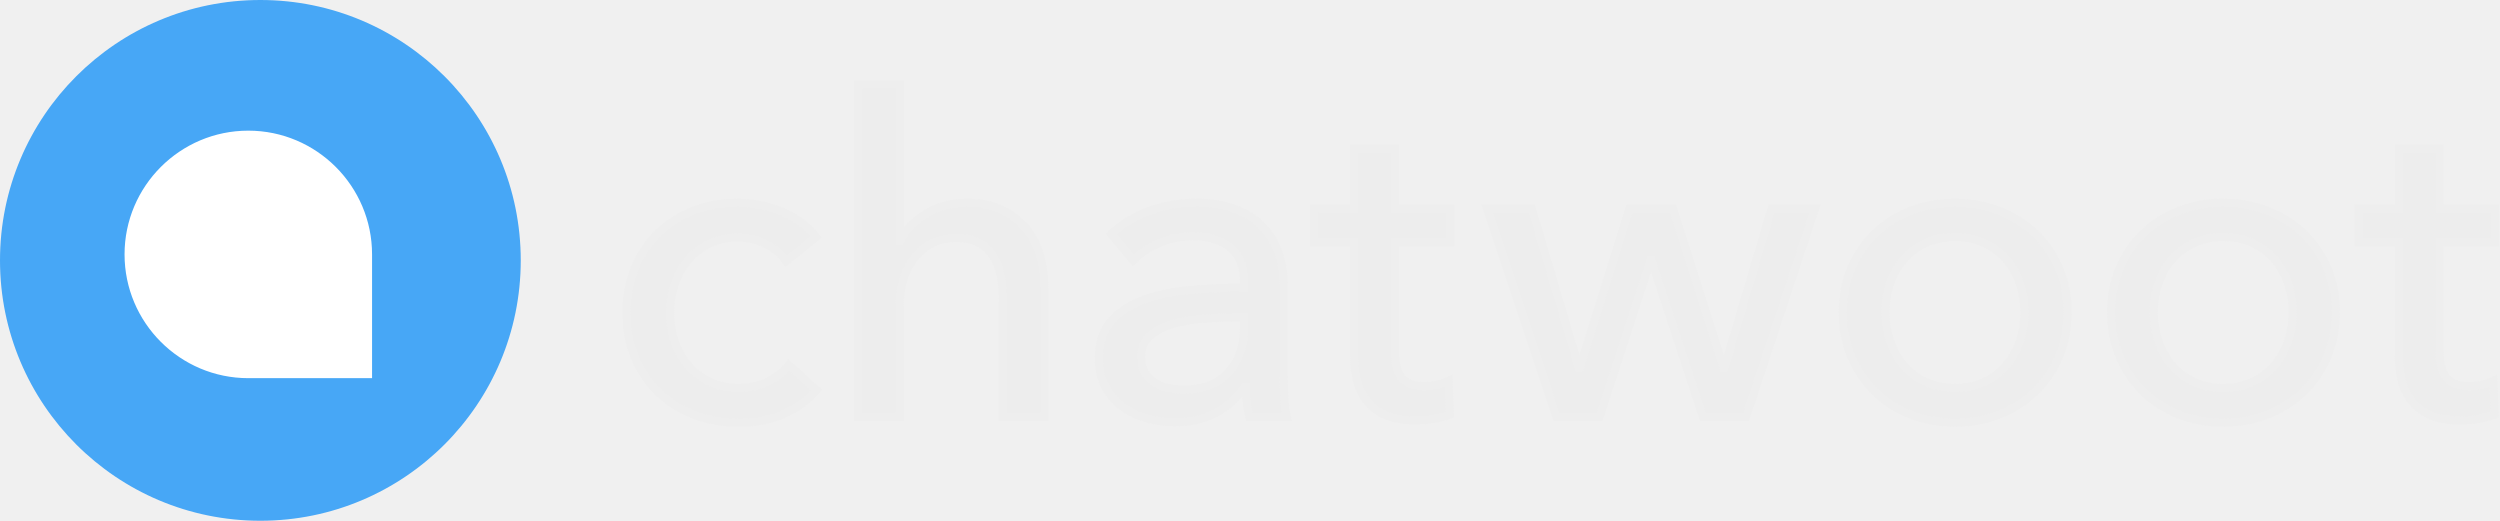
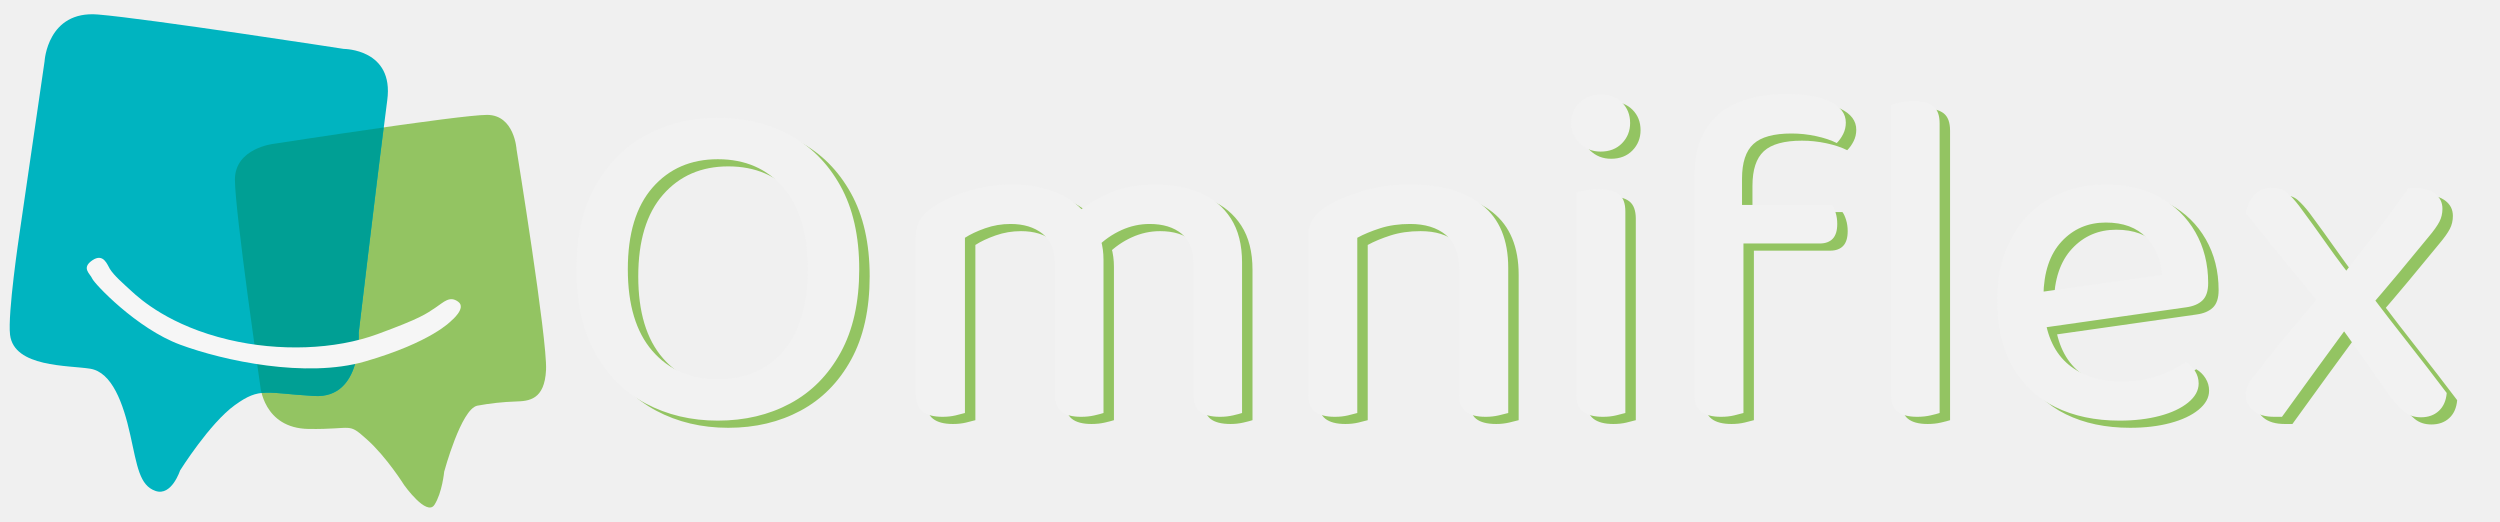
- <svg xmlns="http://www.w3.org/2000/svg" width="2458px" height="512px" viewBox="0 0 2458 512" version="1.1">
-   <g id="Page-1" stroke="none" stroke-width="1" fill="none" fill-rule="evenodd">
-     <g id="logo" fill-rule="nonzero">
-       <g id="woot-log">
-         <circle id="Oval" fill="#47A7F6" cx="256" cy="256" r="256" />
-         <path d="M362.808,368.808 L244.123,368.808 C178.699,368.808 125.457,315.562 125.457,250.122 C125.457,184.703 178.699,131.457 244.124,131.457 C309.565,131.457 362.808,184.703 362.808,250.122 L362.808,368.808 Z" id="Fill-1" stroke="#FFFFFF" stroke-width="6" fill="#FFFFFF" />
+ <svg xmlns="http://www.w3.org/2000/svg" xml:space="preserve" width="649.066mm" height="135.467mm" version="1.1" style="shape-rendering:geometricPrecision; text-rendering:geometricPrecision; image-rendering:optimizeQuality; fill-rule:evenodd; clip-rule:evenodd" viewBox="0 0 64906.56 13546.66">
+   <defs>
+     <style type="text/css">
+    
+     .fil2 {fill:#009F94;fill-rule:nonzero}
+     .fil1 {fill:#00B4C0;fill-rule:nonzero}
+     .fil0 {fill:#93C462;fill-rule:nonzero}
+     .fil4 {fill:#F2F2F2;fill-rule:nonzero}
+     .fil3 {fill:#F6F6F6;fill-rule:nonzero}
+    
+   </style>
+   </defs>
+   <g id="Camada_x0020_1">
+     <g id="_2018046932240">
+       <g>
+         <path class="fil0" d="M11532.18 12247.04c0,0 437.68,-1622.88 857.34,-1714.13 330.1,-61.24 667.63,-98.29 1002.69,-109 335.05,-10.71 748.03,-38.2 784.64,-821.78 36.62,-783.59 -766.08,-5725.96 -766.08,-5725.96 0,0 -53.05,-893.41 -766.08,-893.41 -713.02,0 -5537.62,749.36 -5537.62,749.36 0,0 -1008,109.28 -1008,930 0,820.72 656.78,5343.98 656.78,5343.98 0,0 72.69,1114.11 1258.41,1130.56 1185.71,16.44 1003.22,-181.97 1513.59,273.76 510.37,455.72 966.62,1185.71 966.62,1185.71 0,0 583.57,820.73 784.64,510.37 201.08,-310.35 253.07,-859.46 253.07,-859.46z" />
+         <path class="fil1" d="M500.44 6103.03l656.78 -4512.66c0,0 73.21,-1323.66 1386.27,-1213.84 1313.06,109.82 6383.28,893.4 6383.28,893.4 0,0 1306.69,0 1127.37,1331.61 -179.32,1331.61 -741.16,6037.94 -741.16,6037.94 0,0 103.45,1714.13 -1154.96,1641.45 -1258.4,-72.69 -1404.29,-237.15 -2061.09,237.14 -656.81,474.3 -1422.35,1697.69 -1422.35,1697.69 0,0 -219.1,674.83 -636.63,530.52 -417.52,-144.31 -474.29,-636.63 -656.78,-1459.48 -182.48,-822.85 -474.29,-1622.87 -1039.3,-1714.13 -565,-91.25 -1978.3,-31.3 -2080.71,-880.13 -66.83,-546.44 239.28,-2589.51 239.28,-2589.51z" />
+         <path class="fil2" d="M9312.98 8639.48c0,0 418.05,-3517.9 647.24,-5330.18 -1419.7,202.13 -2853.17,424.42 -2853.17,424.42 0,0 -1008,109.28 -1008,930 0,820.72 656.78,5343.99 656.78,5343.99 6.64,65.89 18.63,131.75 35.61,195.8 295.5,-34.49 650.95,36.07 1368.77,77.98 1256.24,71.06 1152.77,-1642.01 1152.77,-1642.01z" />
+         <path class="fil3" d="M2850.65 6978.41c-66.31,-106.11 -163.94,-419.11 -455.72,-218.58 -291.79,200.53 -53.06,346.43 0,474.29 53.05,127.87 1148.58,1294.48 2281.26,1714.13 1132.68,419.66 3272.8,878.03 4796.48,437.68 1740.12,-502.94 2243.58,-1057.86 2243.58,-1057.86 0,0 401.09,-328.41 181.97,-492.32 -219.12,-163.92 -367.66,0 -583.57,145.89 -261.03,174.55 -394.71,281.7 -1513.6,692.87 -1105.09,406.38 -2559.25,454.13 -3862.75,145.9 -1528.43,-360.77 -2301.95,-1057.33 -2520.53,-1258.41 -218.58,-201.07 -459.94,-408 -567.12,-583.59z" />
      </g>
-       <path d="M772.982,256.848 C768.658,250.217 762.171,244.667 753.522,240.198 C744.872,235.73 735.647,233.495 725.844,233.495 C715.177,233.495 705.735,235.513 697.518,239.55 C689.302,243.586 682.31,248.992 676.544,255.767 C670.778,262.542 666.381,270.398 663.354,279.336 C660.327,288.273 658.813,297.643 658.813,307.446 C658.813,317.248 660.327,326.618 663.354,335.555 C666.381,344.493 670.778,352.349 676.544,359.124 C682.31,365.899 689.374,371.305 697.735,375.341 C706.095,379.378 715.609,381.396 726.277,381.396 C736.656,381.396 746.098,379.378 754.603,375.341 C763.108,371.305 770.099,365.827 775.577,358.908 L802.822,383.558 C794.173,393.649 783.361,401.505 770.387,407.127 C757.414,412.749 742.71,415.56 726.277,415.56 C710.42,415.56 695.789,412.965 682.382,407.776 C668.976,402.586 657.372,395.307 647.569,385.937 C637.767,376.567 630.055,365.251 624.433,351.989 C618.811,338.727 616,323.879 616,307.446 C616,291.3 618.739,276.597 624.217,263.335 C629.695,250.073 637.335,238.685 647.137,229.171 C656.939,219.657 668.544,212.305 681.95,207.115 C695.356,201.926 709.843,199.331 725.412,199.331 C739.827,199.331 754.17,202.214 768.441,207.98 C782.713,213.746 794.028,222.107 802.389,233.063 L772.982,256.848 Z M885.421,236.09 C890.322,225.999 898.683,217.35 910.504,210.143 C922.324,202.935 935.586,199.331 950.29,199.331 C963.552,199.331 974.94,201.565 984.454,206.034 C993.968,210.503 1001.896,216.485 1008.239,223.981 C1014.582,231.477 1019.267,240.27 1022.294,250.361 C1025.321,260.452 1026.835,271.263 1026.835,282.795 L1026.835,409.938 L986.184,409.938 L986.184,296.634 C986.184,288.273 985.535,280.345 984.238,272.849 C982.94,265.353 980.562,258.722 977.102,252.956 C973.643,247.19 968.958,242.577 963.047,239.117 C957.137,235.658 949.425,233.928 939.911,233.928 C923.766,233.928 910.504,240.054 900.125,252.307 C889.746,264.56 884.556,280.921 884.556,301.391 L884.556,409.938 L843.905,409.938 L843.905,83 L884.556,83 L884.556,236.09 L885.421,236.09 Z M1223.171,277.174 C1223.171,261.893 1218.558,250.577 1209.332,243.226 C1200.106,235.874 1187.853,232.198 1172.573,232.198 C1161.041,232.198 1150.157,234.432 1139.923,238.901 C1129.688,243.37 1121.111,249.064 1114.191,255.983 L1092.568,230.036 C1102.659,220.522 1114.984,213.026 1129.544,207.548 C1144.103,202.07 1159.743,199.331 1176.465,199.331 C1191.169,199.331 1203.926,201.421 1214.738,205.602 C1225.549,209.782 1234.415,215.476 1241.334,222.684 C1248.253,229.892 1253.443,238.396 1256.902,248.199 C1260.362,258.001 1262.092,268.524 1262.092,279.768 L1262.092,369.287 C1262.092,376.206 1262.308,383.486 1262.741,391.126 C1263.173,398.766 1263.966,405.037 1265.119,409.938 L1228.36,409.938 C1226.054,400.136 1224.9,390.333 1224.9,380.531 L1223.603,380.531 C1216.107,391.487 1206.665,399.991 1195.277,406.046 C1183.889,412.1 1170.411,415.128 1154.842,415.128 C1146.77,415.128 1138.337,414.046 1129.544,411.884 C1120.75,409.722 1112.75,406.19 1105.542,401.289 C1098.334,396.388 1092.352,389.901 1087.595,381.828 C1082.838,373.756 1080.46,363.809 1080.46,351.989 C1080.46,336.42 1084.64,324.095 1093.001,315.014 C1101.362,305.932 1112.317,299.013 1125.868,294.256 C1139.418,289.499 1154.698,286.399 1171.708,284.958 C1188.718,283.516 1205.872,282.795 1223.171,282.795 L1223.171,277.174 Z M1213.224,312.203 C1203.133,312.203 1192.682,312.635 1181.871,313.5 C1171.059,314.365 1161.257,316.095 1152.464,318.689 C1143.67,321.284 1136.391,325.176 1130.625,330.366 C1124.859,335.555 1121.976,342.475 1121.976,351.124 C1121.976,357.178 1123.201,362.224 1125.651,366.26 C1128.102,370.296 1131.345,373.612 1135.382,376.206 C1139.418,378.801 1143.887,380.603 1148.788,381.612 C1153.689,382.621 1158.734,383.126 1163.924,383.126 C1182.952,383.126 1197.584,377.432 1207.818,366.044 C1218.053,354.655 1223.171,340.312 1223.171,323.014 L1223.171,312.203 L1213.224,312.203 Z M1425.993,238.252 L1371.504,238.252 L1371.504,345.069 C1371.504,357.467 1373.81,366.332 1378.423,371.666 C1383.036,376.999 1390.388,379.666 1400.478,379.666 C1404.226,379.666 1408.263,379.234 1412.587,378.369 C1416.912,377.504 1420.804,376.206 1424.264,374.477 L1425.561,407.776 C1420.66,409.506 1415.254,410.875 1409.344,411.884 C1403.433,412.893 1397.307,413.398 1390.964,413.398 C1371.648,413.398 1356.872,408.064 1346.637,397.397 C1336.402,386.729 1331.285,370.729 1331.285,349.394 L1331.285,238.252 L1291.931,238.252 L1291.931,204.953 L1331.285,204.953 L1331.285,146.139 L1371.504,146.139 L1371.504,204.953 L1425.993,204.953 L1425.993,238.252 Z M1506.078,204.953 L1552.351,361.503 L1553.216,361.503 L1602.083,204.953 L1644.897,204.953 L1694.629,361.503 L1695.494,361.503 L1741.767,204.953 L1784.581,204.953 L1716.685,409.938 L1674.304,409.938 L1623.706,255.983 L1622.841,255.983 L1572.676,409.938 L1530.295,409.938 L1461.967,204.953 L1506.078,204.953 Z M2032.811,307.013 C2032.811,322.87 2030,337.429 2024.378,350.691 C2018.756,363.953 2010.972,375.413 2001.026,385.072 C1991.079,394.73 1979.331,402.226 1965.78,407.56 C1952.23,412.893 1937.671,415.56 1922.102,415.56 C1906.534,415.56 1891.974,412.893 1878.424,407.56 C1864.873,402.226 1853.197,394.73 1843.395,385.072 C1833.592,375.413 1825.88,363.953 1820.258,350.691 C1814.636,337.429 1811.825,322.87 1811.825,307.013 C1811.825,291.156 1814.636,276.669 1820.258,263.551 C1825.88,250.433 1833.592,239.117 1843.395,229.603 C1853.197,220.089 1864.873,212.665 1878.424,207.332 C1891.974,201.998 1906.534,199.331 1922.102,199.331 C1937.671,199.331 1952.23,201.998 1965.78,207.332 C1979.331,212.665 1991.079,220.089 2001.026,229.603 C2010.972,239.117 2018.756,250.433 2024.378,263.551 C2030,276.669 2032.811,291.156 2032.811,307.013 Z M1990.43,307.013 C1990.43,297.211 1988.917,287.841 1985.89,278.903 C1982.862,269.966 1978.466,262.11 1972.7,255.334 C1966.934,248.559 1959.798,243.154 1951.293,239.117 C1942.788,235.081 1933.058,233.063 1922.102,233.063 C1911.146,233.063 1901.416,235.081 1892.911,239.117 C1884.406,243.154 1877.271,248.559 1871.505,255.334 C1865.738,262.11 1861.342,269.966 1858.315,278.903 C1855.287,287.841 1853.774,297.211 1853.774,307.013 C1853.774,316.816 1855.287,326.185 1858.315,335.123 C1861.342,344.06 1865.738,351.989 1871.505,358.908 C1877.271,365.827 1884.406,371.305 1892.911,375.341 C1901.416,379.378 1911.146,381.396 1922.102,381.396 C1933.058,381.396 1942.788,379.378 1951.293,375.341 C1959.798,371.305 1966.934,365.827 1972.7,358.908 C1978.466,351.989 1982.862,344.06 1985.89,335.123 C1988.917,326.185 1990.43,316.816 1990.43,307.013 Z M2296.611,307.013 C2296.611,322.87 2293.8,337.429 2288.178,350.691 C2282.556,363.953 2274.771,375.413 2264.825,385.072 C2254.878,394.73 2243.13,402.226 2229.58,407.56 C2216.029,412.893 2201.47,415.56 2185.901,415.56 C2170.333,415.56 2155.774,412.893 2142.223,407.56 C2128.673,402.226 2116.996,394.73 2107.194,385.072 C2097.392,375.413 2089.68,363.953 2084.058,350.691 C2078.436,337.429 2075.625,322.87 2075.625,307.013 C2075.625,291.156 2078.436,276.669 2084.058,263.551 C2089.68,250.433 2097.392,239.117 2107.194,229.603 C2116.996,220.089 2128.673,212.665 2142.223,207.332 C2155.774,201.998 2170.333,199.331 2185.901,199.331 C2201.47,199.331 2216.029,201.998 2229.58,207.332 C2243.13,212.665 2254.878,220.089 2264.825,229.603 C2274.771,239.117 2282.556,250.433 2288.178,263.551 C2293.8,276.669 2296.611,291.156 2296.611,307.013 Z M2254.23,307.013 C2254.23,297.211 2252.716,287.841 2249.689,278.903 C2246.662,269.966 2242.265,262.11 2236.499,255.334 C2230.733,248.559 2223.597,243.154 2215.092,239.117 C2206.587,235.081 2196.857,233.063 2185.901,233.063 C2174.946,233.063 2165.215,235.081 2156.71,239.117 C2148.205,243.154 2141.07,248.559 2135.304,255.334 C2129.538,262.11 2125.141,269.966 2122.114,278.903 C2119.087,287.841 2117.573,297.211 2117.573,307.013 C2117.573,316.816 2119.087,326.185 2122.114,335.123 C2125.141,344.06 2129.538,351.989 2135.304,358.908 C2141.07,365.827 2148.205,371.305 2156.71,375.341 C2165.215,379.378 2174.946,381.396 2185.901,381.396 C2196.857,381.396 2206.587,379.378 2215.092,375.341 C2223.597,371.305 2230.733,365.827 2236.499,358.908 C2242.265,351.989 2246.662,344.06 2249.689,335.123 C2252.716,326.185 2254.23,316.816 2254.23,307.013 Z M2453.16,238.252 L2398.671,238.252 L2398.671,345.069 C2398.671,357.467 2400.977,366.332 2405.59,371.666 C2410.203,376.999 2417.554,379.666 2427.645,379.666 C2431.393,379.666 2435.429,379.234 2439.754,378.369 C2444.079,377.504 2447.971,376.206 2451.43,374.477 L2452.728,407.776 C2447.827,409.506 2442.421,410.875 2436.511,411.884 C2430.6,412.893 2424.474,413.398 2418.131,413.398 C2398.815,413.398 2384.039,408.064 2373.804,397.397 C2363.569,386.729 2358.452,370.729 2358.452,349.394 L2358.452,238.252 L2319.098,238.252 L2319.098,204.953 L2358.452,204.953 L2358.452,146.139 L2398.671,146.139 L2398.671,204.953 L2453.16,204.953 L2453.16,238.252 Z" id="chatwoot" stroke="#EEEEEE" stroke-width="8" fill="#EDEDED" />
+       <g>
+         <path class="fil0" d="M22578.83 7175.52l0 0c0,857.11 -160.71,1578.25 -482.13,2163.39 -321.42,585.15 -758.21,1026.07 -1310.39,1322.76 -552.18,296.69 -1178.54,445.04 -1879.06,445.04 -692.29,0 -1316.58,-148.35 -1872.88,-445.04 -556.31,-296.69 -995.16,-737.61 -1316.58,-1322.76 -321.42,-585.14 -482.13,-1306.28 -482.13,-2163.39 0,-857.12 164.83,-1578.25 494.49,-2163.39 329.66,-585.15 770.58,-1026.07 1322.76,-1322.76 552.18,-296.7 1170.29,-445.04 1854.34,-445.04 692.28,0 1314.51,148.34 1866.69,445.04 552.18,296.69 991.04,737.61 1316.58,1322.76 325.54,585.14 488.31,1306.27 488.31,2163.39zm-1335.12 0l0 0c0,-923.05 -212.22,-1629.76 -636.66,-2120.13 -424.43,-490.36 -991.04,-735.55 -1699.8,-735.55 -700.53,0 -1265.07,245.19 -1693.63,735.55 -428.56,490.37 -642.84,1197.08 -642.84,2120.13 0,923.05 212.22,1629.75 636.66,2120.12 424.43,490.37 991.04,735.56 1699.81,735.56 717,0 1285.67,-245.19 1705.98,-735.56 420.32,-490.37 630.48,-1197.07 630.48,-2120.12zm7676.95 -247.25l0 1421.66 -1260.95 0 0 -1285.67c0,-370.87 -107.14,-640.78 -321.42,-809.73 -214.28,-168.95 -490.37,-253.42 -828.27,-253.42 -230.76,0 -451.22,37.08 -661.38,111.26 -210.16,74.17 -385.29,156.58 -525.39,247.24l0 1990.32 -1273.32 0 0 -2015.04c0,-181.32 39.15,-333.78 117.45,-457.41 78.29,-123.62 203.97,-239 377.04,-346.14 230.77,-156.59 527.46,-288.45 890.09,-395.59 362.62,-107.14 729.37,-160.71 1100.23,-160.71 412.08,0 782.95,63.87 1112.61,191.62 329.66,127.74 589.26,306.99 778.82,537.75 57.69,49.45 107.14,96.84 148.34,142.17 41.21,45.33 78.3,100.96 111.26,166.89 65.94,115.38 121.57,251.36 166.89,407.95 45.33,156.59 68,325.54 68,506.85zm3597.41 74.18l0 1347.48 -1260.95 0 0 -1285.67c0,-370.87 -103.02,-640.78 -309.06,-809.73 -206.03,-168.95 -482.12,-253.42 -828.27,-253.42 -255.48,0 -500.67,53.57 -735.55,160.71 -234.88,107.13 -442.98,251.36 -624.29,432.67l-593.39 -828.27c239,-214.28 531.58,-399.71 877.72,-556.3 346.14,-156.59 749.98,-234.88 1211.5,-234.88 436.8,0 826.21,72.11 1168.23,216.34 342.02,144.23 609.87,366.75 803.55,667.56 193.67,300.81 290.51,681.98 290.51,1143.51zm-8468.14 717.01l1273.32 0 0 3189.46c-57.7,16.48 -138.05,37.08 -241.07,61.81 -103.02,24.72 -216.34,37.08 -339.96,37.08 -230.76,0 -403.83,-45.32 -519.21,-135.98 -115.38,-90.66 -173.08,-239 -173.08,-445.04l0 -2707.33zm3609.78 0l1260.95 0 0 3189.46c-49.45,16.48 -127.75,37.08 -234.89,61.81 -107.13,24.72 -222.52,37.08 -346.14,37.08 -230.76,0 -401.77,-45.32 -513.03,-135.98 -111.26,-90.66 -166.89,-239 -166.89,-445.04l0 -2707.33zm3597.41 0l1260.95 0 0 3189.46c-49.45,16.48 -127.74,37.08 -234.88,61.81 -107.14,24.72 -218.4,37.08 -333.78,37.08 -239.01,0 -414.14,-45.32 -525.4,-135.98 -111.26,-90.66 -166.89,-239 -166.89,-445.04l0 -2707.33zm8171.45 -581.03l0 1223.86 -1273.32 0 0 -1174.41c0,-412.07 -115.38,-712.89 -346.14,-902.44 -230.76,-189.56 -539.82,-284.33 -927.17,-284.33 -288.45,0 -548.06,37.08 -778.82,111.26 -230.76,74.17 -428.55,156.58 -593.38,247.24l0 2002.68 -1273.32 0 0 -2027.4c0,-189.56 39.15,-344.09 117.45,-463.59 78.29,-119.5 203.97,-232.82 377.04,-339.96 230.77,-140.1 531.58,-267.85 902.45,-383.23 370.86,-115.38 787.06,-173.07 1248.58,-173.07 799.43,0 1423.72,179.25 1872.88,537.76 449.16,358.5 673.75,900.38 673.75,1625.63zm-5192.15 581.03l1273.32 0 0 3189.46c-57.7,16.48 -138.05,37.08 -241.07,61.81 -103.02,24.72 -216.34,37.08 -339.96,37.08 -230.76,0 -403.83,-45.32 -519.21,-135.98 -115.38,-90.66 -173.08,-239 -173.08,-445.04l0 -2707.33zm3918.83 0l1273.32 0 0 3189.46c-57.7,16.48 -140.11,37.08 -247.25,61.81 -107.14,24.72 -218.4,37.08 -333.78,37.08 -239,0 -414.13,-45.32 -525.4,-135.98 -111.26,-90.66 -166.89,-239 -166.89,-445.04l0 -2707.33zm2905.13 -4339.15l0 0c0,-214.28 74.17,-391.47 222.52,-531.57 148.35,-140.11 329.66,-210.16 543.94,-210.16 230.76,0 416.2,70.05 556.3,210.16 140.11,140.1 210.16,317.29 210.16,531.57 0,206.04 -70.05,381.17 -210.16,525.4 -140.1,144.22 -325.54,216.34 -556.3,216.34 -214.28,0 -395.59,-72.12 -543.94,-216.34 -148.35,-144.23 -222.52,-319.36 -222.52,-525.4zm135.99 4289.7l1273.31 0 0 3238.91c-57.69,16.48 -138.05,37.08 -241.07,61.81 -103.02,24.72 -216.34,37.08 -339.96,37.08 -230.76,0 -403.83,-45.32 -519.21,-135.98 -115.38,-90.66 -173.07,-239 -173.07,-445.04l0 -2756.78zm1273.31 630.47l-1273.31 0 0 -3115.28c57.69,-16.48 140.1,-35.03 247.24,-55.63 107.14,-20.61 222.52,-30.91 346.14,-30.91 230.77,0 401.78,43.27 513.04,129.81 111.26,86.53 166.89,236.94 166.89,451.22l0 2620.79zm2818.58 -1792.52l0 -1001.34 2546.63 0c32.96,41.2 63.87,107.14 92.71,197.79 28.85,90.66 43.27,189.56 43.27,296.7 0,173.07 -39.15,300.81 -117.44,383.23 -78.29,82.41 -191.61,123.62 -339.96,123.62l-2225.21 0zm210.16 -1681.27l0 1520.56 -1236.22 0 0 -1582.37c0,-502.73 98.9,-910.68 296.69,-1223.86 197.8,-313.18 473.89,-543.94 828.27,-692.28 354.39,-148.35 766.46,-222.53 1236.23,-222.53 502.73,0 890.08,65.94 1162.05,197.8 271.97,131.86 407.95,313.18 407.95,543.94 0,107.14 -22.66,206.04 -67.99,296.69 -45.33,90.66 -100.96,168.95 -166.89,234.89 -148.35,-74.18 -327.6,-133.93 -537.76,-179.26 -210.16,-45.33 -422.38,-67.99 -636.65,-67.99 -461.53,0 -791.19,90.66 -988.98,271.97 -197.8,181.31 -296.7,482.13 -296.7,902.44zm-1236.22 1038.43l1273.31 0 0 5043.8c-57.69,16.48 -138.05,37.08 -241.06,61.81 -103.02,24.72 -216.34,37.08 -339.97,37.08 -230.76,0 -403.83,-45.32 -519.21,-135.98 -115.38,-90.66 -173.07,-239 -173.07,-445.04l0 -4561.67zm5105.6 1804.89l1260.95 111.26 0 3127.65c-49.45,16.48 -127.74,37.08 -234.88,61.81 -107.14,24.72 -222.52,37.08 -346.14,37.08 -230.76,0 -401.78,-45.32 -513.04,-135.98 -111.26,-90.66 -166.89,-239 -166.89,-445.04l0 -2756.78zm1260.95 741.73l-1260.95 -111.26 0 -5389.93c49.45,-16.49 127.75,-37.09 234.89,-61.81 107.14,-24.73 218.4,-37.09 333.78,-37.09 239,0 414.13,43.27 525.39,129.8 111.26,86.54 166.89,236.94 166.89,451.22l0 5019.07zm2324.1 333.78l-61.81 -927.16 3510.88 -494.49c-24.73,-387.35 -160.71,-710.83 -407.96,-970.44 -247.24,-259.61 -597.51,-389.41 -1050.79,-389.41 -461.52,0 -844.75,164.83 -1149.69,494.49 -304.93,329.66 -461.52,799.42 -469.76,1409.29l24.72 469.77c65.93,585.15 276.09,1024.01 630.48,1316.58 354.38,292.57 820.03,438.86 1396.93,438.86 346.14,0 663.44,-53.57 951.89,-160.71 288.45,-107.14 519.22,-222.52 692.29,-346.14 98.9,57.69 179.25,135.98 241.06,234.88 61.81,98.9 92.72,206.04 92.72,321.42 0,181.31 -90.66,346.14 -271.97,494.49 -181.31,148.34 -426.5,263.72 -735.55,346.14 -309.06,82.41 -657.26,123.62 -1044.61,123.62 -634.6,0 -1190.9,-117.44 -1668.91,-352.32 -478,-234.89 -848.87,-585.15 -1112.6,-1050.79 -263.73,-465.65 -395.59,-1036.37 -395.59,-1712.17 0,-486.25 72.11,-916.87 216.34,-1291.86 144.23,-374.99 344.08,-690.22 599.57,-945.71 255.48,-255.48 556.3,-449.16 902.44,-581.02 346.14,-131.87 717.01,-197.8 1112.6,-197.8 519.22,0 978.68,109.2 1378.39,327.6 399.72,218.4 710.83,521.27 933.35,908.62 222.52,387.35 333.78,828.27 333.78,1322.76 0,206.04 -49.45,356.45 -148.34,451.23 -98.9,94.77 -239.01,154.52 -420.32,179.25l-4079.54 581.02zm7788.21 -1186.77l234.88 -74.17c329.66,-420.32 638.72,-817.97 927.17,-1192.96 288.45,-374.99 585.14,-780.88 890.08,-1217.68 41.21,-8.24 72.11,-12.36 92.72,-12.36 20.6,0 43.26,0 67.99,0 222.52,0 399.71,49.44 531.57,148.34 131.87,98.9 197.8,230.76 197.8,395.59 0,123.63 -26.78,236.95 -80.35,339.97 -53.57,103.01 -146.29,232.82 -278.15,389.41 -255.49,313.17 -519.22,632.53 -791.19,958.07 -271.97,325.54 -539.82,640.78 -803.54,945.71l-395.6 271.97c-296.69,403.83 -599.56,817.97 -908.62,1242.41 -309.06,424.43 -611.93,842.69 -908.62,1254.76 -16.49,0 -47.39,0 -92.72,0 -45.33,0 -80.36,0 -105.08,0 -239,0 -422.38,-53.57 -550.12,-160.71 -127.74,-107.14 -191.61,-239 -191.61,-395.59 0,-98.9 22.66,-193.67 67.99,-284.33 45.33,-90.66 138.04,-218.4 278.15,-383.23 288.45,-379.11 589.26,-752.03 902.44,-1118.78 313.18,-366.75 618.11,-735.55 914.81,-1106.42zm766.46 61.81l284.33 173.07c329.66,436.8 663.44,869.48 1001.34,1298.04 337.9,428.55 671.68,861.23 1001.34,1298.03 -16.48,197.8 -84.47,352.33 -203.98,463.59 -119.5,111.26 -274.03,166.89 -463.58,166.89 -173.07,0 -317.3,-47.39 -432.68,-142.17 -115.38,-94.78 -239,-228.7 -370.87,-401.77 -230.76,-329.66 -473.88,-675.81 -729.37,-1038.43 -255.48,-362.63 -502.73,-704.65 -741.73,-1026.07l-284.33 -247.24c-354.39,-428.56 -692.29,-840.63 -1013.71,-1236.23 -321.42,-395.59 -646.96,-799.42 -976.61,-1211.5 41.2,-206.03 119.5,-366.74 234.88,-482.12 115.38,-115.38 259.6,-173.07 432.68,-173.07 173.07,0 309.05,43.26 407.95,129.8 98.9,86.54 201.92,199.86 309.06,339.96 239,321.42 486.24,663.44 741.73,1026.07 255.49,362.62 523.34,717.01 803.55,1063.15z" />
+         <path class="fil4" d="M22307.79 6989.26l0 0c0,857.11 -160.71,1578.25 -482.13,2163.39 -321.42,585.15 -758.21,1026.07 -1310.39,1322.76 -552.18,296.69 -1178.54,445.04 -1879.06,445.04 -692.29,0 -1316.58,-148.35 -1872.88,-445.04 -556.31,-296.69 -995.16,-737.61 -1316.58,-1322.76 -321.42,-585.14 -482.13,-1306.28 -482.13,-2163.39 0,-857.12 164.83,-1578.25 494.49,-2163.39 329.66,-585.15 770.58,-1026.07 1322.76,-1322.76 552.18,-296.7 1170.29,-445.04 1854.34,-445.04 692.28,0 1314.51,148.34 1866.69,445.04 552.18,296.69 991.04,737.61 1316.58,1322.76 325.54,585.14 488.31,1306.27 488.31,2163.39zm-1335.12 0l0 0c0,-923.05 -212.22,-1629.76 -636.66,-2120.13 -424.43,-490.36 -991.04,-735.55 -1699.8,-735.55 -700.53,0 -1265.07,245.19 -1693.63,735.55 -428.56,490.37 -642.84,1197.08 -642.84,2120.13 0,923.05 212.22,1629.75 636.66,2120.12 424.43,490.37 991.04,735.56 1699.81,735.56 717,0 1285.67,-245.19 1705.98,-735.56 420.32,-490.37 630.48,-1197.07 630.48,-2120.12zm7676.95 -247.25l0 1421.66 -1260.95 0 0 -1285.67c0,-370.87 -107.14,-640.78 -321.42,-809.73 -214.28,-168.95 -490.37,-253.42 -828.27,-253.42 -230.76,0 -451.22,37.08 -661.38,111.26 -210.16,74.17 -385.29,156.58 -525.39,247.24l0 1990.32 -1273.32 0 0 -2015.04c0,-181.32 39.15,-333.78 117.45,-457.41 78.29,-123.62 203.97,-239 377.04,-346.14 230.77,-156.59 527.46,-288.45 890.09,-395.59 362.62,-107.14 729.37,-160.71 1100.23,-160.71 412.08,0 782.95,63.87 1112.61,191.62 329.66,127.74 589.26,306.99 778.82,537.75 57.69,49.45 107.14,96.84 148.34,142.17 41.21,45.33 78.3,100.96 111.26,166.89 65.94,115.38 121.57,251.36 166.89,407.95 45.33,156.59 68,325.54 68,506.85zm3597.41 74.18l0 1347.48 -1260.95 0 0 -1285.67c0,-370.87 -103.02,-640.78 -309.06,-809.73 -206.03,-168.95 -482.12,-253.42 -828.27,-253.42 -255.48,0 -500.67,53.57 -735.55,160.71 -234.88,107.13 -442.98,251.36 -624.29,432.67l-593.39 -828.27c239,-214.28 531.58,-399.71 877.72,-556.3 346.14,-156.59 749.98,-234.88 1211.5,-234.88 436.8,0 826.21,72.11 1168.23,216.34 342.02,144.23 609.87,366.75 803.55,667.56 193.67,300.81 290.51,681.98 290.51,1143.51zm-8468.14 717.01l1273.32 0 0 3189.46c-57.7,16.48 -138.05,37.08 -241.07,61.81 -103.02,24.72 -216.34,37.08 -339.96,37.08 -230.76,0 -403.83,-45.32 -519.21,-135.98 -115.38,-90.66 -173.08,-239 -173.08,-445.04l0 -2707.33zm3609.78 0l1260.95 0 0 3189.46c-49.45,16.48 -127.75,37.08 -234.89,61.81 -107.13,24.72 -222.52,37.08 -346.14,37.08 -230.76,0 -401.77,-45.32 -513.03,-135.98 -111.26,-90.66 -166.89,-239 -166.89,-445.04l0 -2707.33zm3597.41 0l1260.95 0 0 3189.46c-49.45,16.48 -127.74,37.08 -234.88,61.81 -107.14,24.72 -218.4,37.08 -333.78,37.08 -239.01,0 -414.14,-45.32 -525.4,-135.98 -111.26,-90.66 -166.89,-239 -166.89,-445.04l0 -2707.33zm8171.45 -581.03l0 1223.86 -1273.32 0 0 -1174.41c0,-412.07 -115.38,-712.89 -346.14,-902.44 -230.76,-189.56 -539.82,-284.33 -927.17,-284.33 -288.45,0 -548.06,37.08 -778.82,111.26 -230.76,74.17 -428.55,156.58 -593.38,247.24l0 2002.68 -1273.32 0 0 -2027.4c0,-189.56 39.15,-344.09 117.45,-463.59 78.29,-119.5 203.97,-232.82 377.04,-339.96 230.77,-140.1 531.58,-267.85 902.45,-383.23 370.86,-115.38 787.06,-173.07 1248.58,-173.07 799.43,0 1423.72,179.25 1872.88,537.76 449.16,358.5 673.75,900.38 673.75,1625.63zm-5192.15 581.03l1273.32 0 0 3189.46c-57.7,16.48 -138.05,37.08 -241.07,61.81 -103.02,24.72 -216.34,37.08 -339.96,37.08 -230.76,0 -403.83,-45.32 -519.21,-135.98 -115.38,-90.66 -173.08,-239 -173.08,-445.04l0 -2707.33zm3918.83 0l1273.32 0 0 3189.46c-57.7,16.48 -140.11,37.08 -247.25,61.81 -107.14,24.72 -218.4,37.08 -333.78,37.08 -239,0 -414.13,-45.32 -525.4,-135.98 -111.26,-90.66 -166.89,-239 -166.89,-445.04l0 -2707.33zm2905.13 -4339.15l0 0c0,-214.28 74.17,-391.47 222.52,-531.57 148.35,-140.11 329.66,-210.16 543.94,-210.16 230.76,0 416.2,70.05 556.3,210.16 140.11,140.1 210.16,317.29 210.16,531.57 0,206.04 -70.05,381.17 -210.16,525.4 -140.1,144.22 -325.54,216.34 -556.3,216.34 -214.28,0 -395.59,-72.12 -543.94,-216.34 -148.35,-144.23 -222.52,-319.36 -222.52,-525.4zm135.99 4289.7l1273.31 0 0 3238.91c-57.69,16.48 -138.05,37.08 -241.07,61.81 -103.02,24.72 -216.34,37.08 -339.96,37.08 -230.76,0 -403.83,-45.32 -519.21,-135.98 -115.38,-90.66 -173.07,-239 -173.07,-445.04l0 -2756.78zm1273.31 630.47l-1273.31 0 0 -3115.28c57.69,-16.48 140.1,-35.03 247.24,-55.63 107.14,-20.61 222.52,-30.91 346.14,-30.91 230.77,0 401.78,43.27 513.04,129.81 111.26,86.53 166.89,236.94 166.89,451.22l0 2620.79zm2818.58 -1792.52l0 -1001.34 2546.63 0c32.96,41.2 63.87,107.14 92.71,197.79 28.85,90.66 43.27,189.56 43.27,296.7 0,173.07 -39.15,300.81 -117.44,383.23 -78.29,82.41 -191.61,123.62 -339.96,123.62l-2225.21 0zm210.16 -1681.27l0 1520.56 -1236.22 0 0 -1582.37c0,-502.73 98.9,-910.68 296.69,-1223.86 197.8,-313.18 473.89,-543.94 828.27,-692.28 354.39,-148.35 766.46,-222.53 1236.23,-222.53 502.73,0 890.08,65.94 1162.05,197.8 271.97,131.86 407.95,313.18 407.95,543.94 0,107.14 -22.66,206.04 -67.99,296.69 -45.33,90.66 -100.96,168.95 -166.89,234.89 -148.35,-74.18 -327.6,-133.93 -537.76,-179.26 -210.16,-45.33 -422.38,-67.99 -636.65,-67.99 -461.53,0 -791.19,90.66 -988.98,271.97 -197.8,181.31 -296.7,482.13 -296.7,902.44zm-1236.22 1038.43l1273.31 0 0 5043.8c-57.69,16.48 -138.05,37.08 -241.06,61.81 -103.02,24.72 -216.34,37.08 -339.97,37.08 -230.76,0 -403.83,-45.32 -519.21,-135.98 -115.38,-90.66 -173.07,-239 -173.07,-445.04l0 -4561.67zm5105.6 1804.89l1260.95 111.26 0 3127.65c-49.45,16.48 -127.74,37.08 -234.88,61.81 -107.14,24.72 -222.52,37.08 -346.14,37.08 -230.76,0 -401.78,-45.32 -513.04,-135.98 -111.26,-90.66 -166.89,-239 -166.89,-445.04l0 -2756.78zm1260.95 741.73l-1260.95 -111.26 0 -5389.93c49.45,-16.49 127.75,-37.09 234.89,-61.81 107.14,-24.73 218.4,-37.09 333.78,-37.09 239,0 414.13,43.27 525.39,129.8 111.26,86.54 166.89,236.94 166.89,451.22l0 5019.07zm2324.1 333.78l-61.81 -927.16 3510.88 -494.49c-24.73,-387.35 -160.71,-710.83 -407.96,-970.44 -247.24,-259.61 -597.51,-389.41 -1050.79,-389.41 -461.52,0 -844.75,164.83 -1149.69,494.49 -304.93,329.66 -461.52,799.42 -469.76,1409.29l24.72 469.77c65.93,585.15 276.09,1024.01 630.48,1316.58 354.38,292.57 820.03,438.86 1396.93,438.86 346.14,0 663.44,-53.57 951.89,-160.71 288.45,-107.14 519.22,-222.52 692.29,-346.14 98.9,57.69 179.25,135.98 241.06,234.88 61.81,98.9 92.72,206.04 92.72,321.42 0,181.31 -90.66,346.14 -271.97,494.49 -181.31,148.34 -426.5,263.72 -735.55,346.14 -309.06,82.41 -657.26,123.62 -1044.61,123.62 -634.6,0 -1190.9,-117.44 -1668.91,-352.32 -478,-234.89 -848.87,-585.15 -1112.6,-1050.79 -263.73,-465.65 -395.59,-1036.37 -395.59,-1712.17 0,-486.25 72.11,-916.87 216.34,-1291.86 144.23,-374.99 344.08,-690.22 599.57,-945.71 255.48,-255.48 556.3,-449.16 902.44,-581.02 346.14,-131.87 717.01,-197.8 1112.6,-197.8 519.22,0 978.68,109.2 1378.39,327.6 399.72,218.4 710.83,521.27 933.35,908.62 222.52,387.35 333.78,828.27 333.78,1322.76 0,206.04 -49.45,356.45 -148.34,451.23 -98.9,94.77 -239.01,154.52 -420.32,179.25l-4079.54 581.02zm7788.21 -1186.77l234.88 -74.17c329.66,-420.32 638.72,-817.97 927.17,-1192.96 288.45,-374.99 585.14,-780.88 890.08,-1217.68 41.21,-8.24 72.11,-12.36 92.72,-12.36 20.6,0 43.26,0 67.99,0 222.52,0 399.71,49.44 531.57,148.34 131.87,98.9 197.8,230.76 197.8,395.59 0,123.63 -26.78,236.95 -80.35,339.97 -53.57,103.01 -146.29,232.82 -278.15,389.41 -255.49,313.17 -519.22,632.53 -791.19,958.07 -271.97,325.54 -539.82,640.78 -803.54,945.71l-395.6 271.97c-296.69,403.83 -599.56,817.97 -908.62,1242.41 -309.06,424.43 -611.93,842.69 -908.62,1254.76 -16.49,0 -47.39,0 -92.72,0 -45.33,0 -80.36,0 -105.08,0 -239,0 -422.38,-53.57 -550.12,-160.71 -127.74,-107.14 -191.61,-239 -191.61,-395.59 0,-98.9 22.66,-193.67 67.99,-284.33 45.33,-90.66 138.04,-218.4 278.15,-383.23 288.45,-379.11 589.26,-752.03 902.44,-1118.78 313.18,-366.75 618.11,-735.55 914.81,-1106.42zm766.46 61.81l284.33 173.07c329.66,436.8 663.44,869.48 1001.34,1298.04 337.9,428.55 671.68,861.23 1001.34,1298.03 -16.48,197.8 -84.47,352.33 -203.98,463.59 -119.5,111.26 -274.03,166.89 -463.58,166.89 -173.07,0 -317.3,-47.39 -432.68,-142.17 -115.38,-94.78 -239,-228.7 -370.87,-401.77 -230.76,-329.66 -473.88,-675.81 -729.37,-1038.43 -255.48,-362.63 -502.73,-704.65 -741.73,-1026.07l-284.33 -247.24c-354.39,-428.56 -692.29,-840.63 -1013.71,-1236.23 -321.42,-395.59 -646.96,-799.42 -976.61,-1211.5 41.2,-206.03 119.5,-366.74 234.88,-482.12 115.38,-115.38 259.6,-173.07 432.68,-173.07 173.07,0 309.05,43.26 407.95,129.8 98.9,86.54 201.92,199.86 309.06,339.96 239,321.42 486.24,663.44 741.73,1026.07 255.49,362.62 523.34,717.01 803.55,1063.15z" />
+       </g>
    </g>
  </g>
</svg>
